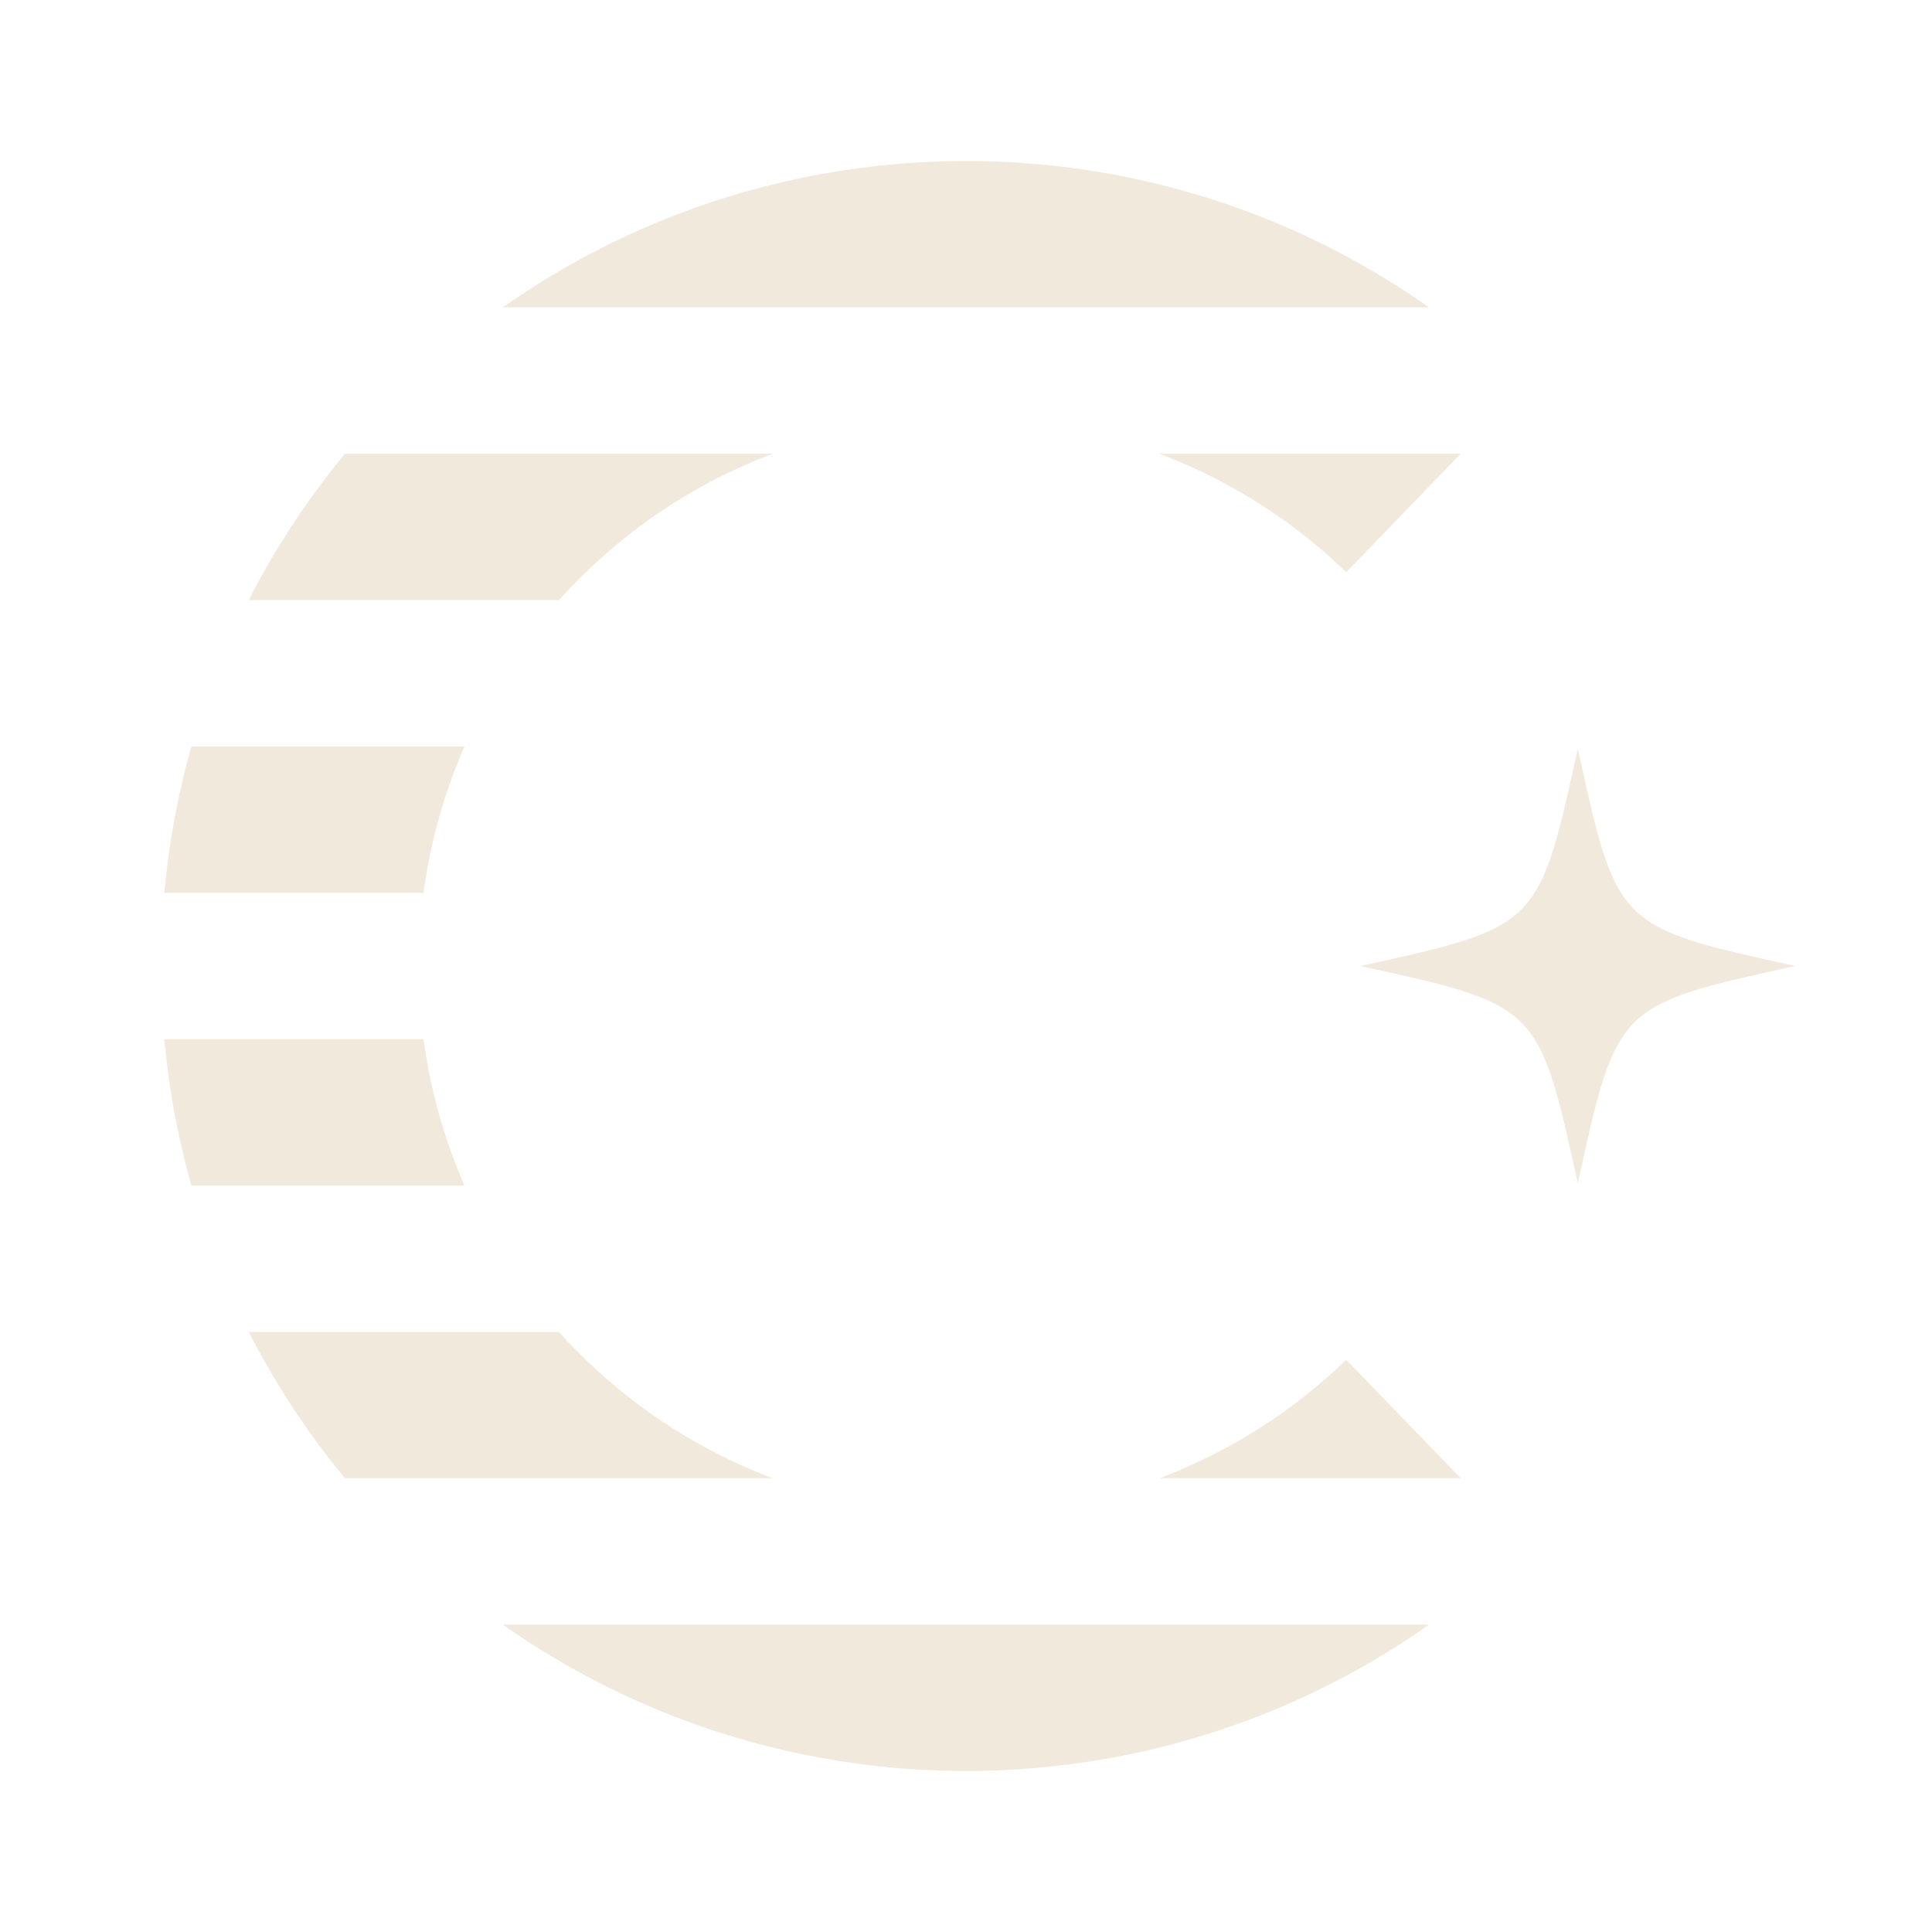
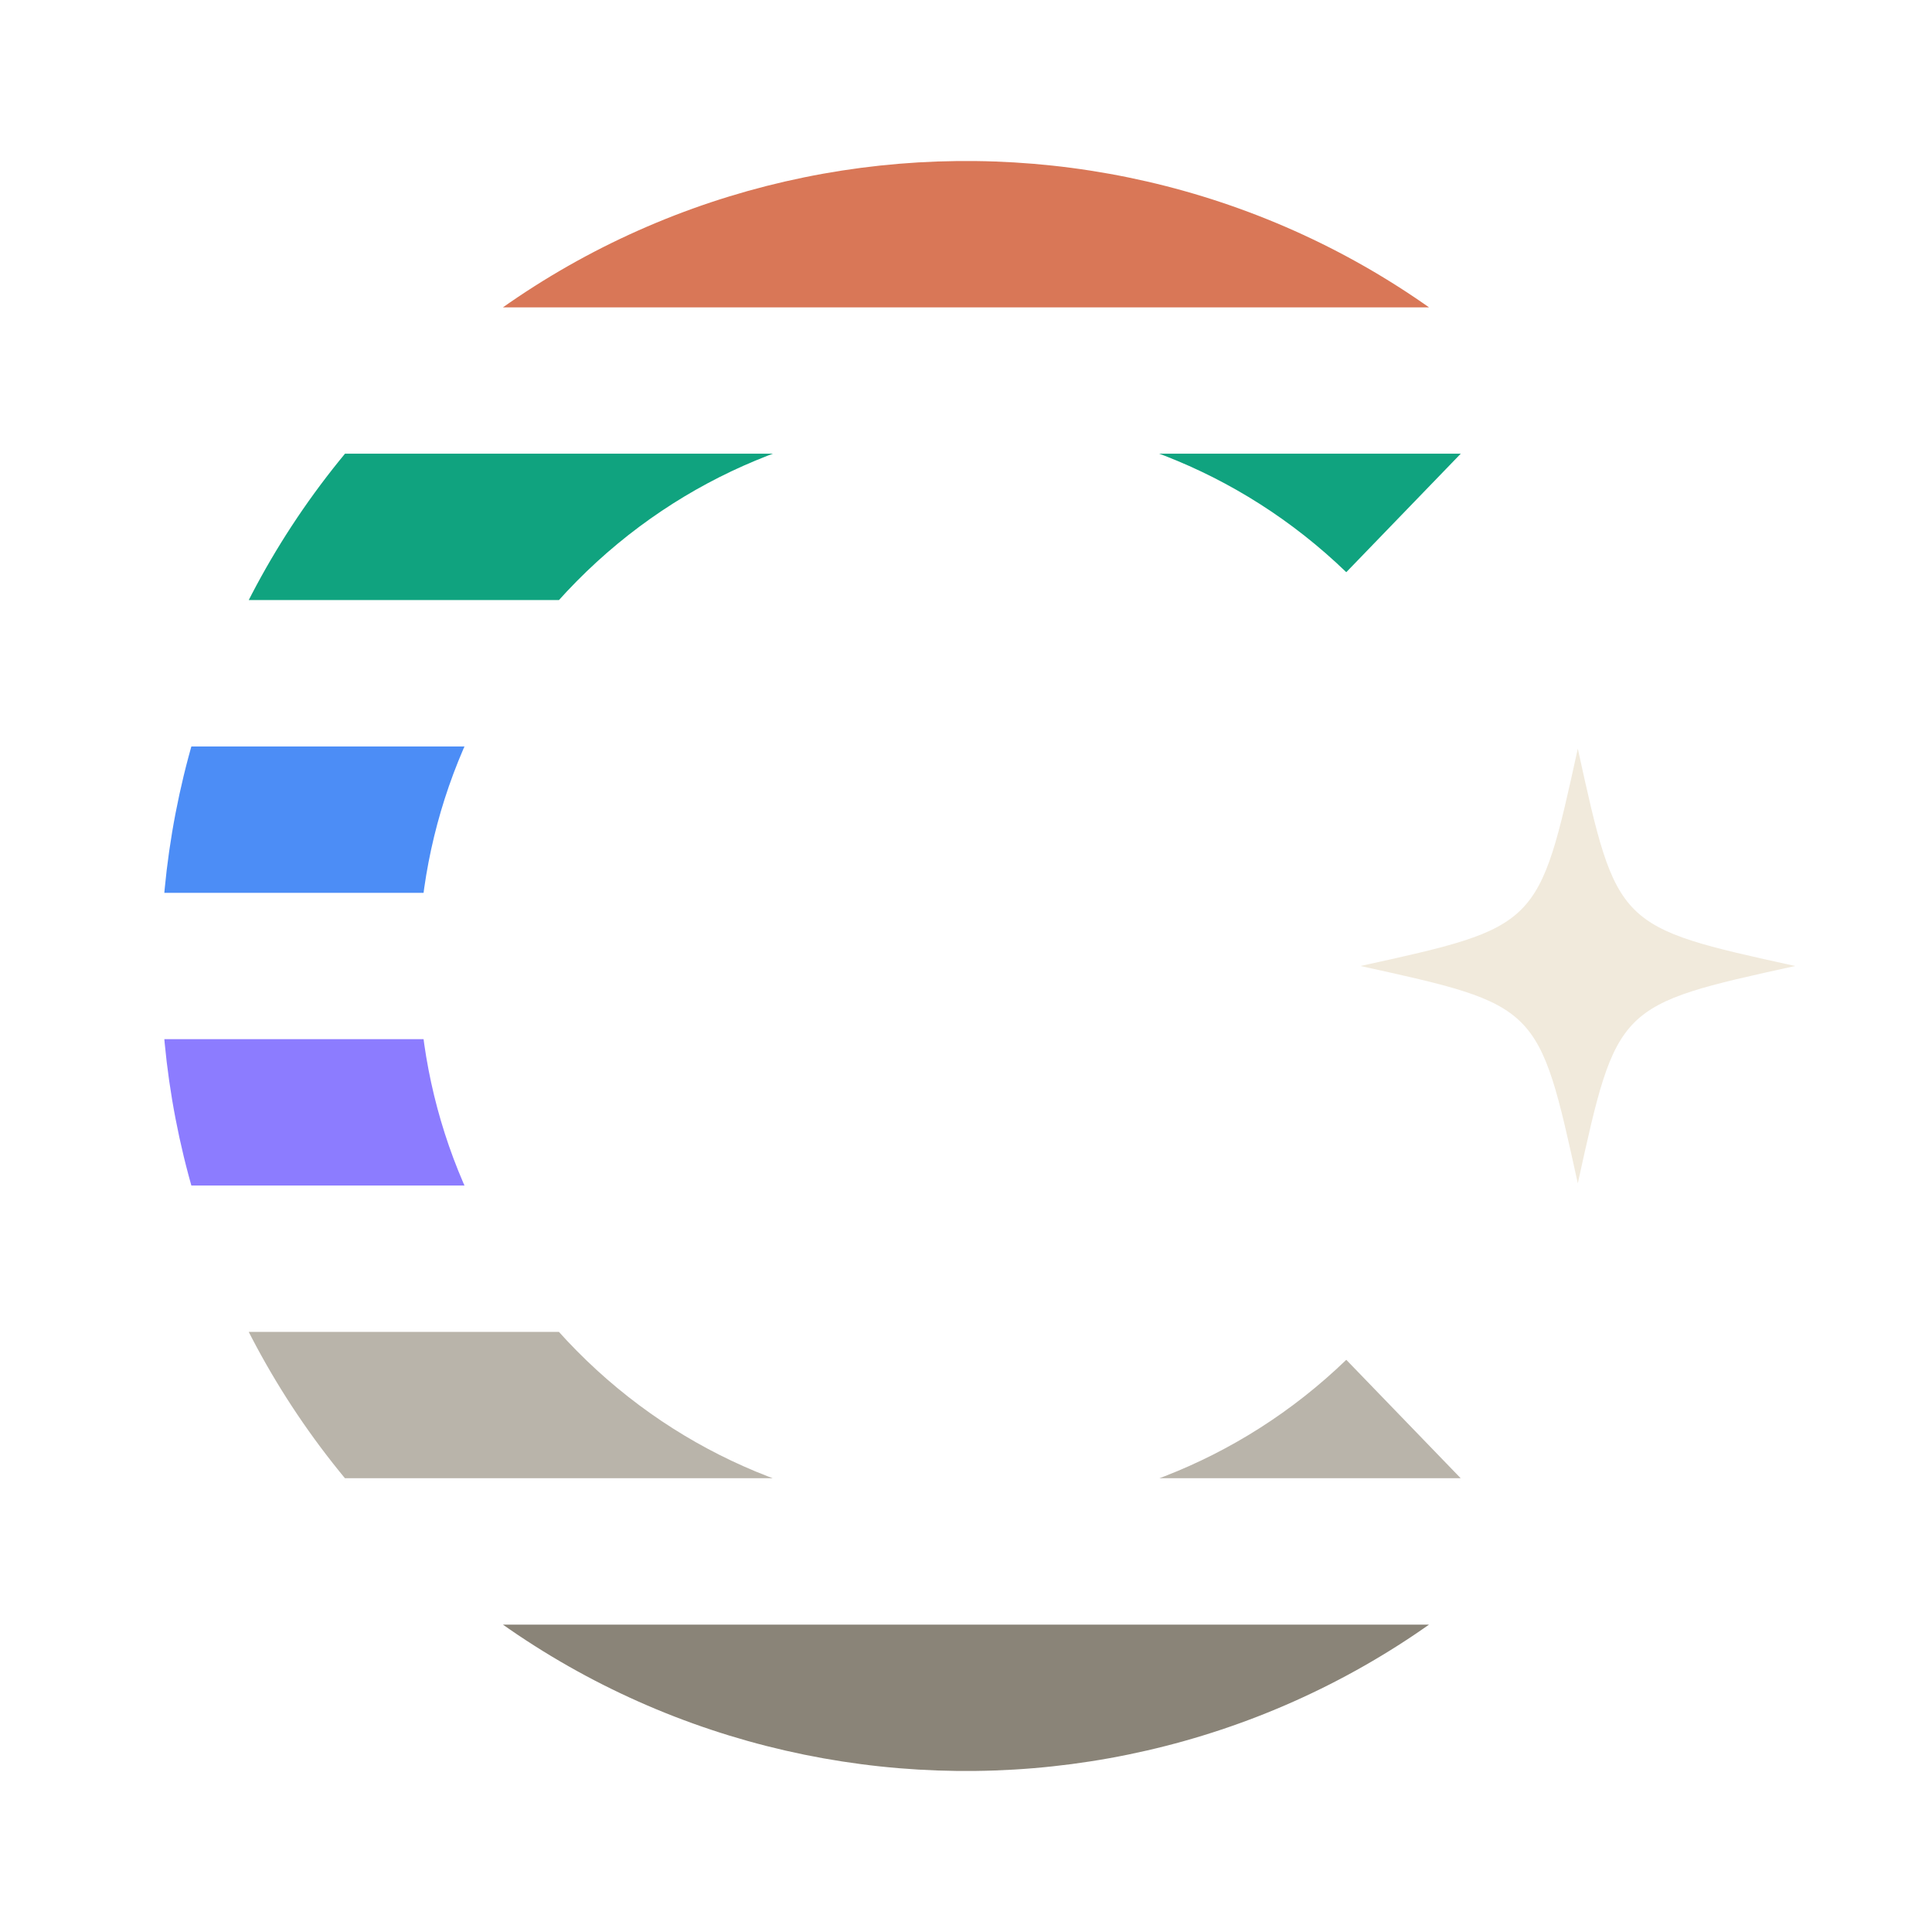
<svg xmlns="http://www.w3.org/2000/svg" viewBox="0 0 24 24">
  <defs>
    <clipPath id="cr">
      <path d="M18.947 19.193A10 10 0 1 1 18.947 4.807L16.724 7.108A6.8 6.8 0 1 0 16.724 16.892Z" />
    </clipPath>
  </defs>
-   <g clip-path="url(#cr)" fill="#F1EADC">
-     <rect x="0" y="2.000" width="24" height="1.818" />
-     <rect x="0" y="5.636" width="24" height="1.818" />
-     <rect x="0" y="9.273" width="24" height="1.818" />
-     <rect x="0" y="12.909" width="24" height="1.818" />
-     <rect x="0" y="16.545" width="24" height="1.818" />
-     <rect x="0" y="20.182" width="24" height="1.818" />
+   <g clip-path="url(#cr)">
+     <rect x="0" y="2.000" width="24" height="1.818" fill="#D97757" />
+     <rect x="0" y="5.636" width="24" height="1.818" fill="#10A37F" />
+     <rect x="0" y="9.273" width="24" height="1.818" fill="#4C8DF6" />
+     <rect x="0" y="12.909" width="24" height="1.818" fill="#8C7CFF" />
+     <rect x="0" y="16.545" width="24" height="1.818" fill="#B9B4AA" />
+     <rect x="0" y="20.182" width="24" height="1.818" fill="#8A8478" />
  </g>
  <path d="M19.6 9.3C20.086 11.514 20.086 11.514 22.3 12C20.086 12.486 20.086 12.486 19.6 14.7C19.114 12.486 19.114 12.486 16.9 12C19.114 11.514 19.114 11.514 19.6 9.3Z" fill="#F1EADC" />
</svg>
